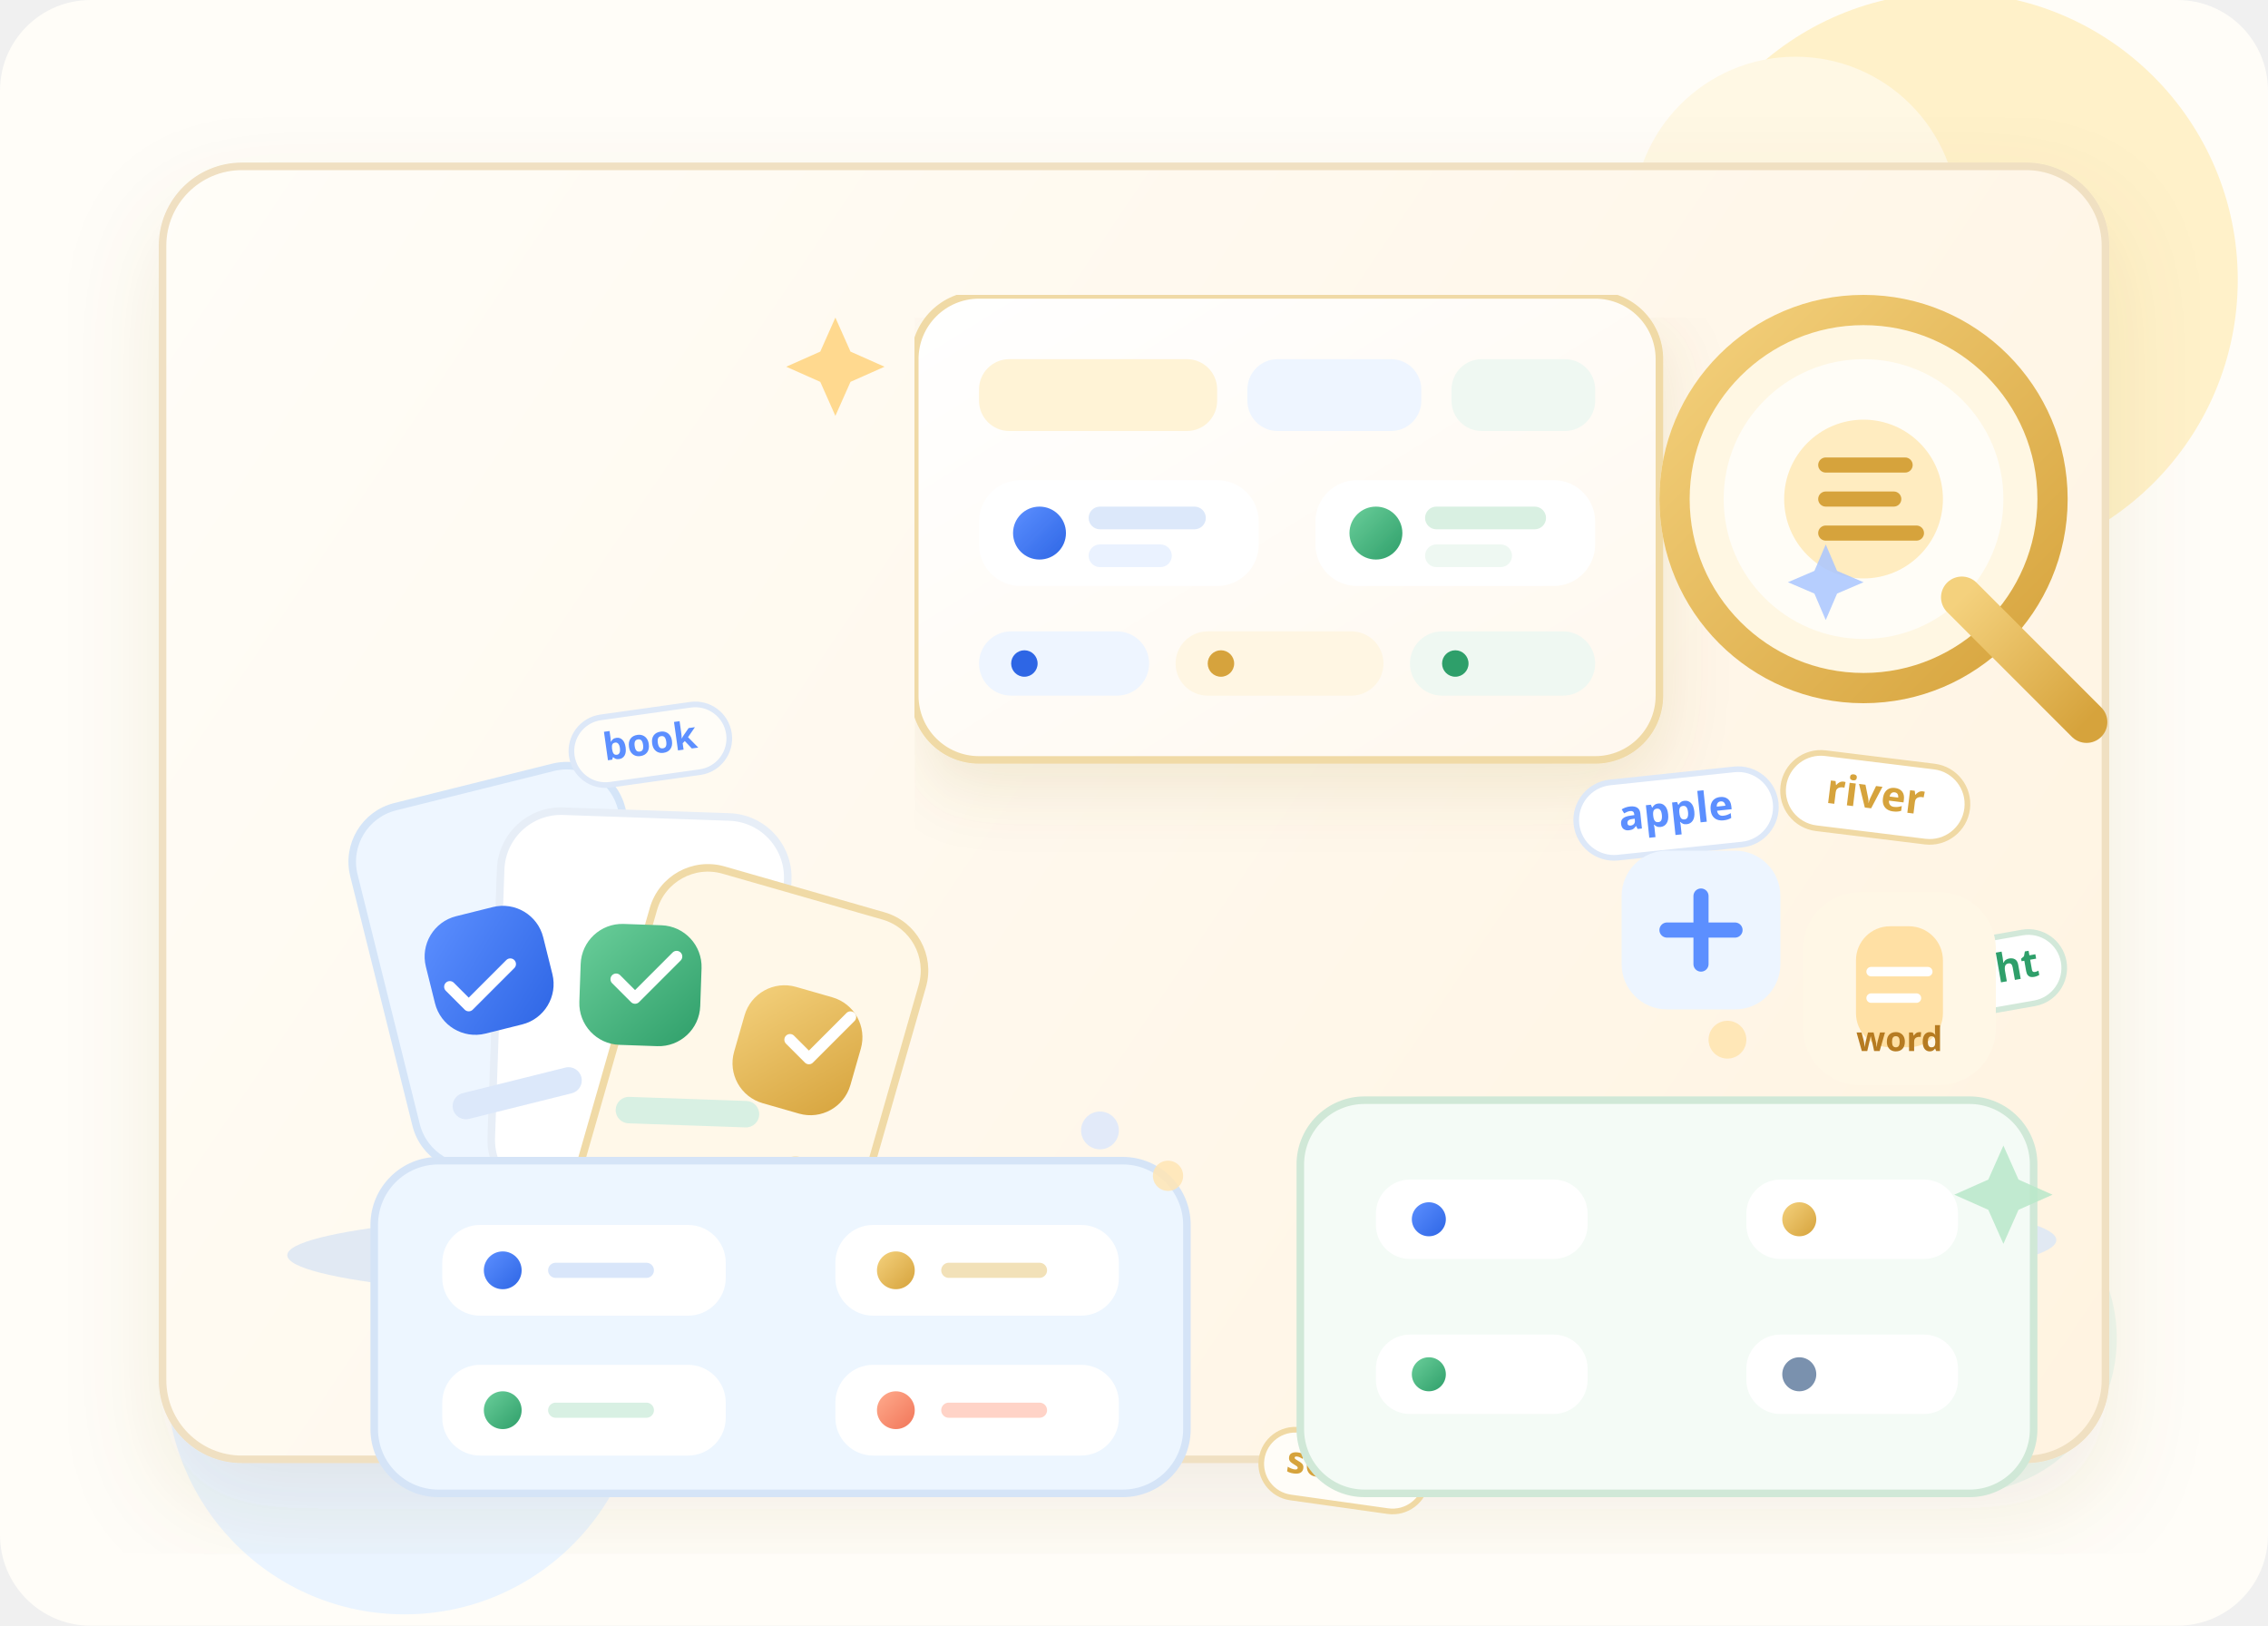
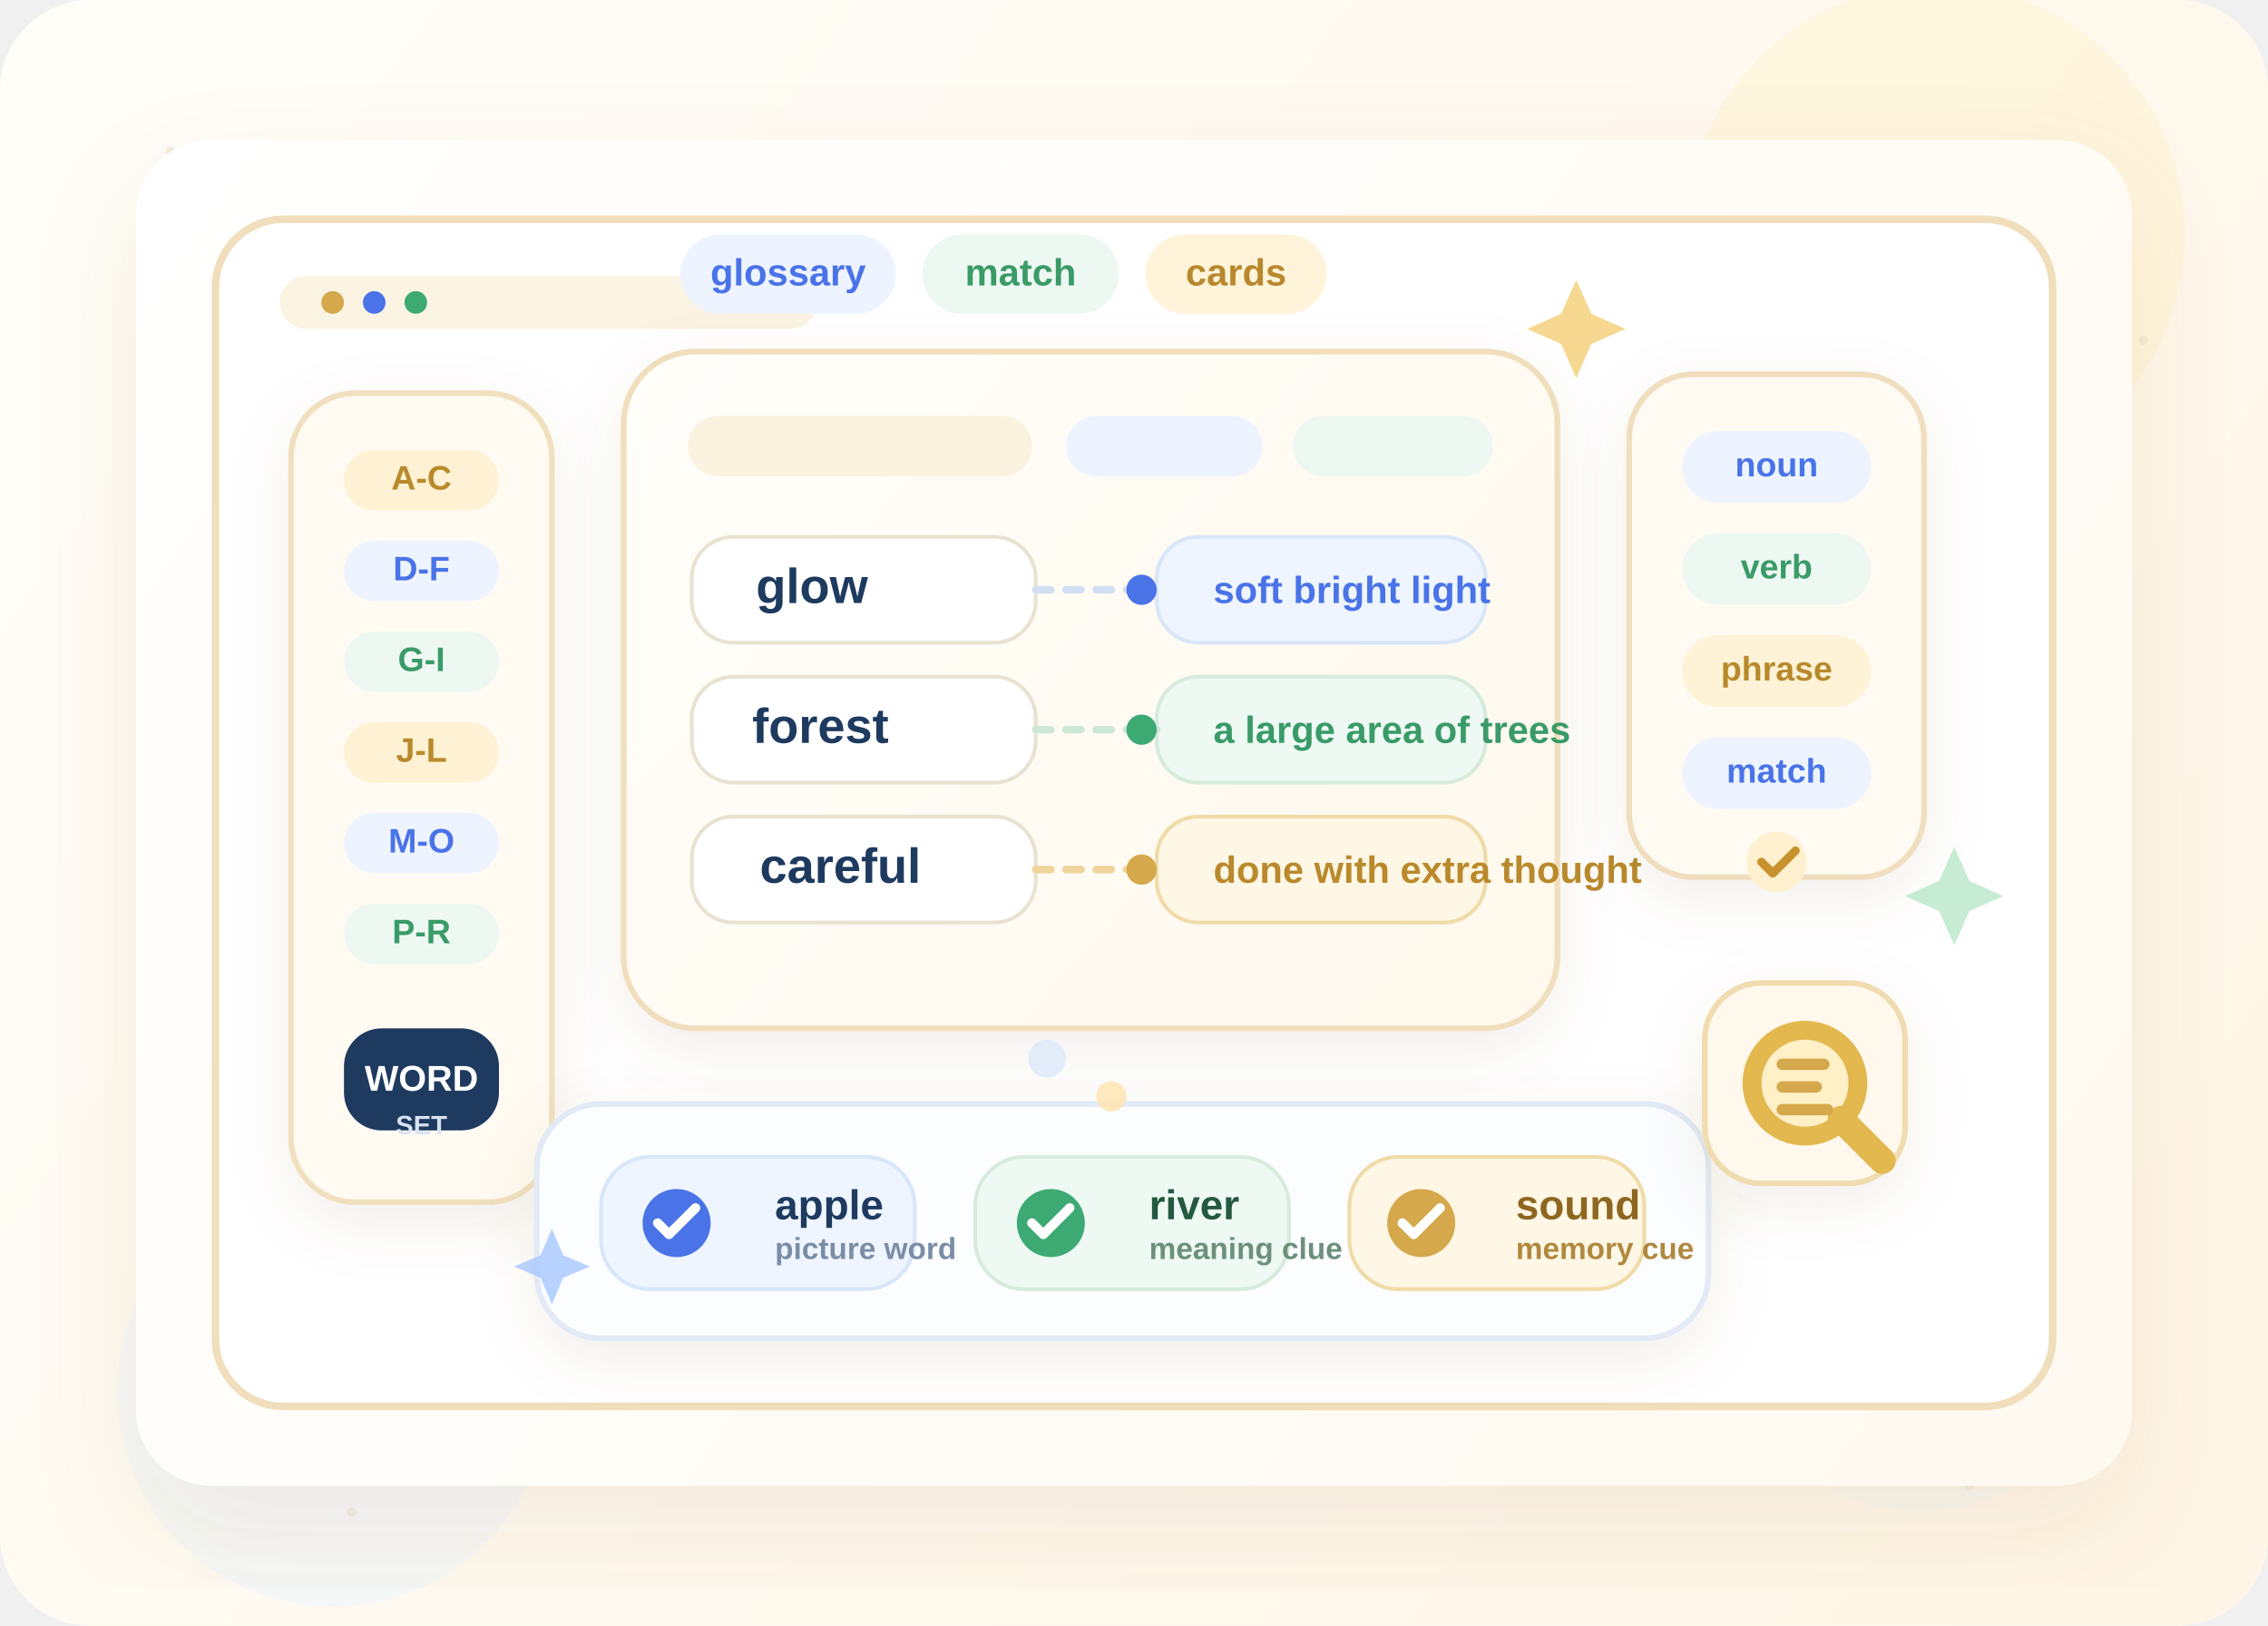
<svg xmlns="http://www.w3.org/2000/svg" width="1200" height="860" viewBox="0 0 1200 860" fill="none">
  <defs>
-     <linearGradient id="bg" x1="88" y1="82" x2="1122" y2="778" gradientUnits="userSpaceOnUse">
+     <linearGradient id="vocab-bg" x1="76" y1="66" x2="1124" y2="792" gradientUnits="userSpaceOnUse">
      <stop stop-color="#FFFDF8" />
-       <stop offset="1" stop-color="#FFF3E0" />
+       <stop offset="1" stop-color="#FFF6E7" />
    </linearGradient>
-     <linearGradient id="panel" x1="0" y1="0" x2="1" y2="1">
+     <linearGradient id="vocab-shell" x1="82" y1="84" x2="1118" y2="780" gradientUnits="userSpaceOnUse">
      <stop stop-color="#FFFFFF" />
-       <stop offset="1" stop-color="#FFF8EE" />
+       <stop offset="1" stop-color="#FFFAF0" />
    </linearGradient>
-     <linearGradient id="blue" x1="0" y1="0" x2="1" y2="1">
-       <stop stop-color="#5C8FFF" />
-       <stop offset="1" stop-color="#2E66E5" />
+     <linearGradient id="vocab-board" x1="312" y1="178" x2="840" y2="646" gradientUnits="userSpaceOnUse">
+       <stop stop-color="#FFFEFA" />
+       <stop offset="1" stop-color="#FFF8EB" />
    </linearGradient>
-     <linearGradient id="green" x1="0" y1="0" x2="1" y2="1">
-       <stop stop-color="#6ACE9A" />
-       <stop offset="1" stop-color="#2F9F6A" />
+     <linearGradient id="vocab-blue" x1="0" y1="0" x2="1" y2="1">
+       <stop stop-color="#EEF5FF" />
+       <stop offset="1" stop-color="#DDEBFF" />
    </linearGradient>
-     <linearGradient id="gold" x1="0" y1="0" x2="1" y2="1">
-       <stop stop-color="#F4D17D" />
-       <stop offset="1" stop-color="#D6A33C" />
+     <linearGradient id="vocab-green" x1="0" y1="0" x2="1" y2="1">
+       <stop stop-color="#EFF9F3" />
+       <stop offset="1" stop-color="#DFF1E5" />
    </linearGradient>
-     <linearGradient id="coral" x1="0" y1="0" x2="1" y2="1">
-       <stop stop-color="#FFAB8D" />
-       <stop offset="1" stop-color="#F17659" />
+     <linearGradient id="vocab-gold" x1="0" y1="0" x2="1" y2="1">
+       <stop stop-color="#FFF5DD" />
+       <stop offset="1" stop-color="#F3DFAC" />
    </linearGradient>
-     <filter id="shell-shadow" x="36" y="38" width="1128" height="784" filterUnits="userSpaceOnUse" color-interpolation-filters="sRGB">
-       <feDropShadow dx="0" dy="24" stdDeviation="26" flood-color="#8E6930" flood-opacity="0.11" />
+     <filter id="vocab-shadow" x="22" y="20" width="1156" height="820" filterUnits="userSpaceOnUse" color-interpolation-filters="sRGB">
+       <feDropShadow dx="0" dy="24" stdDeviation="28" flood-color="#916A34" flood-opacity="0.10" />
    </filter>
-     <filter id="soft-shadow" x="0" y="0" width="1200" height="860" filterUnits="userSpaceOnUse" color-interpolation-filters="sRGB">
-       <feDropShadow dx="0" dy="12" stdDeviation="18" flood-color="#8A6428" flood-opacity="0.12" />
+     <filter id="vocab-soft-shadow" x="0" y="0" width="1200" height="860" filterUnits="userSpaceOnUse" color-interpolation-filters="sRGB">
+       <feDropShadow dx="0" dy="10" stdDeviation="16" flood-color="#7D6133" flood-opacity="0.10" />
    </filter>
  </defs>
-   <rect width="1200" height="860" rx="48" fill="#FFFDF8" />
-   <circle cx="1032" cy="148" r="152" fill="#FFF1C9" />
-   <circle cx="950" cy="116" r="86" fill="#FFF8E4" />
-   <circle cx="214" cy="728" r="126" fill="#EAF4FF" />
-   <circle cx="1038" cy="708" r="82" fill="#EEF8F1" />
-   <g opacity="0.45">
-     <circle cx="138" cy="146" r="3" fill="#F1E2C0" />
-     <circle cx="172" cy="176" r="3" fill="#F7EAD2" />
-     <circle cx="208" cy="146" r="3" fill="#F1E2C0" />
-     <circle cx="1008" cy="168" r="3" fill="#F7EAD2" />
-     <circle cx="1042" cy="138" r="3" fill="#F1E2C0" />
-     <circle cx="1072" cy="168" r="3" fill="#F7EAD2" />
+   <rect width="1200" height="860" rx="48" fill="#FFFCF6" />
+   <rect width="1200" height="860" rx="48" fill="url(#vocab-bg)" />
+   <g opacity="0.42">
+     <circle cx="1024" cy="124" r="132" fill="#FFF0C7" />
+     <circle cx="176" cy="736" r="114" fill="#EAF2FF" />
+     <circle cx="1016" cy="708" r="92" fill="#EEF8F1" />
  </g>
-   <g filter="url(#shell-shadow)">
-     <rect x="86" y="88" width="1028" height="684" rx="42" fill="url(#bg)" />
-     <rect x="86" y="88" width="1028" height="684" rx="42" stroke="#F0E0C2" stroke-width="4" />
+   <g opacity="0.5" fill="#E9DFC6">
+     <circle cx="90" cy="80" r="2.4" />
+     <circle cx="170" cy="114" r="2.4" />
+     <circle cx="254" cy="90" r="2.4" />
+     <circle cx="1098" cy="118" r="2.4" />
+     <circle cx="1134" cy="180" r="2.4" />
+     <circle cx="186" cy="800" r="2.4" />
+     <circle cx="1042" cy="786" r="2.4" />
  </g>
-   <g transform="translate(122 138)">
-     <ellipse cx="254" cy="526" rx="224" ry="24" fill="#E1E9F3" />
-     <ellipse cx="768" cy="518" rx="198" ry="24" fill="#E1E9F3" />
-     <g transform="translate(24 296)">
-       <rect x="34" y="0" width="146" height="196" rx="30" transform="rotate(-14 34 0)" fill="#EEF6FF" />
-       <rect x="34" y="0" width="146" height="196" rx="30" transform="rotate(-14 34 0)" stroke="#D5E5F8" stroke-width="4" />
-       <rect x="120" y="-6" width="152" height="206" rx="32" transform="rotate(2 120 -6)" fill="white" />
-       <rect x="120" y="-6" width="152" height="206" rx="32" transform="rotate(2 120 -6)" stroke="#E7EEF7" stroke-width="4" />
-       <rect x="208" y="18" width="148" height="198" rx="30" transform="rotate(16 208 18)" fill="#FFF8E9" />
-       <rect x="208" y="18" width="148" height="198" rx="30" transform="rotate(16 208 18)" stroke="#F0DAA6" stroke-width="4" />
-       <rect x="74" y="56" width="64" height="64" rx="22" transform="rotate(-14 74 56)" fill="url(#blue)" />
-       <rect x="162" y="54" width="64" height="64" rx="22" transform="rotate(2 162 54)" fill="url(#green)" />
-       <rect x="254" y="82" width="64" height="64" rx="22" transform="rotate(16 254 82)" fill="url(#gold)" />
-       <path d="M92 88L102 98L124 76" stroke="white" stroke-width="6" stroke-linecap="round" stroke-linejoin="round" />
-       <path d="M180 84L190 94L212 72" stroke="white" stroke-width="6" stroke-linecap="round" stroke-linejoin="round" />
-       <path d="M272 116L282 126L304 104" stroke="white" stroke-width="6" stroke-linecap="round" stroke-linejoin="round" />
-       <rect x="92" y="146" width="70" height="14" rx="7" transform="rotate(-14 92 146)" fill="#DCE8FA" />
-       <rect x="180" y="146" width="76" height="14" rx="7" transform="rotate(2 180 146)" fill="#D8F0E3" />
-       <rect x="270" y="176" width="70" height="14" rx="7" transform="rotate(16 270 176)" fill="#F3E2BA" />
+   <g filter="url(#vocab-shadow)">
+     <rect x="72" y="74" width="1056" height="712" rx="40" fill="url(#vocab-shell)" />
+   </g>
+   <rect x="114" y="116" width="972" height="628" rx="36" fill="white" stroke="#F0DEBC" stroke-width="4" />
+   <rect x="148" y="146" width="284" height="28" rx="14" fill="#FBF4E3" />
+   <circle cx="176" cy="160" r="6" fill="#D4A84B" />
+   <circle cx="198" cy="160" r="6" fill="#4A73E8" />
+   <circle cx="220" cy="160" r="6" fill="#3DAA74" />
+   <g filter="url(#vocab-soft-shadow)">
+     <rect x="154" y="208" width="138" height="428" rx="34" fill="#FFFBF2" />
+     <rect x="154" y="208" width="138" height="428" rx="34" stroke="#F1E0BF" stroke-width="3" />
+   </g>
+   <rect x="182" y="238" width="82" height="32" rx="16" fill="#FFF2D4" />
+   <rect x="182" y="286" width="82" height="32" rx="16" fill="#EEF4FF" />
+   <rect x="182" y="334" width="82" height="32" rx="16" fill="#EEF8F2" />
+   <rect x="182" y="382" width="82" height="32" rx="16" fill="#FFF2D4" />
+   <rect x="182" y="430" width="82" height="32" rx="16" fill="#EEF4FF" />
+   <rect x="182" y="478" width="82" height="32" rx="16" fill="#EEF8F2" />
+   <rect x="182" y="544" width="82" height="54" rx="20" fill="#1E3A5F" />
+   <text x="223" y="259" text-anchor="middle" fill="#B98A2C" font-family="'Trebuchet MS', 'Arial Rounded MT Bold', Arial, sans-serif" font-size="18" font-weight="700">A-C</text>
+   <text x="223" y="307" text-anchor="middle" fill="#4A73E8" font-family="'Trebuchet MS', 'Arial Rounded MT Bold', Arial, sans-serif" font-size="18" font-weight="700">D-F</text>
+   <text x="223" y="355" text-anchor="middle" fill="#3A9B68" font-family="'Trebuchet MS', 'Arial Rounded MT Bold', Arial, sans-serif" font-size="18" font-weight="700">G-I</text>
+   <text x="223" y="403" text-anchor="middle" fill="#B98A2C" font-family="'Trebuchet MS', 'Arial Rounded MT Bold', Arial, sans-serif" font-size="18" font-weight="700">J-L</text>
+   <text x="223" y="451" text-anchor="middle" fill="#4A73E8" font-family="'Trebuchet MS', 'Arial Rounded MT Bold', Arial, sans-serif" font-size="18" font-weight="700">M-O</text>
+   <text x="223" y="499" text-anchor="middle" fill="#3A9B68" font-family="'Trebuchet MS', 'Arial Rounded MT Bold', Arial, sans-serif" font-size="18" font-weight="700">P-R</text>
+   <text x="223" y="577" text-anchor="middle" fill="white" font-family="'Trebuchet MS', 'Arial Rounded MT Bold', Arial, sans-serif" font-size="19" font-weight="700">WORD</text>
+   <text x="223" y="600" text-anchor="middle" fill="#D8E3F2" font-family="'Trebuchet MS', Arial, sans-serif" font-size="14" font-weight="700">SET</text>
+   <g filter="url(#vocab-soft-shadow)">
+     <rect x="330" y="186" width="494" height="358" rx="38" fill="url(#vocab-board)" />
+     <rect x="330" y="186" width="494" height="358" rx="38" stroke="#F0DEBD" stroke-width="3" />
+   </g>
+   <rect x="364" y="220" width="182" height="32" rx="16" fill="#FBF3E0" />
+   <rect x="564" y="220" width="104" height="32" rx="16" fill="#EEF4FF" />
+   <rect x="684" y="220" width="106" height="32" rx="16" fill="#EEF8F2" />
+   <rect x="366" y="284" width="182" height="56" rx="22" fill="white" stroke="#E9E2D2" stroke-width="2" />
+   <rect x="366" y="358" width="182" height="56" rx="22" fill="white" stroke="#E9E2D2" stroke-width="2" />
+   <rect x="366" y="432" width="182" height="56" rx="22" fill="white" stroke="#E9E2D2" stroke-width="2" />
+   <rect x="612" y="284" width="174" height="56" rx="22" fill="#EEF5FF" stroke="#D9E6F8" stroke-width="2" />
+   <rect x="612" y="358" width="174" height="56" rx="22" fill="#EEF9F3" stroke="#D7EBDD" stroke-width="2" />
+   <rect x="612" y="432" width="174" height="56" rx="22" fill="#FFF7E5" stroke="#F0DBA8" stroke-width="2" />
+   <text x="400" y="319" fill="#1E3A5F" font-family="'Trebuchet MS', 'Arial Rounded MT Bold', Arial, sans-serif" font-size="26" font-weight="700">glow</text>
+   <text x="398" y="393" fill="#1E3A5F" font-family="'Trebuchet MS', 'Arial Rounded MT Bold', Arial, sans-serif" font-size="26" font-weight="700">forest</text>
+   <text x="402" y="467" fill="#1E3A5F" font-family="'Trebuchet MS', 'Arial Rounded MT Bold', Arial, sans-serif" font-size="26" font-weight="700">careful</text>
+   <text x="642" y="319" fill="#4A73E8" font-family="'Trebuchet MS', Arial, sans-serif" font-size="20" font-weight="700">soft bright light</text>
+   <text x="642" y="393" fill="#3A9B68" font-family="'Trebuchet MS', Arial, sans-serif" font-size="20" font-weight="700">a large area of trees</text>
+   <text x="642" y="467" fill="#B9892C" font-family="'Trebuchet MS', Arial, sans-serif" font-size="20" font-weight="700">done with extra thought</text>
+   <path d="M548 312H598" stroke="#D2DFF2" stroke-width="4" stroke-linecap="round" stroke-dasharray="8 8" />
+   <path d="M548 386C584 386 576 386 612 386" stroke="#CDE7D7" stroke-width="4" stroke-linecap="round" stroke-dasharray="8 8" />
+   <path d="M548 460H598" stroke="#EFD49B" stroke-width="4" stroke-linecap="round" stroke-dasharray="8 8" />
+   <circle cx="604" cy="312" r="8" fill="#4A73E8" />
+   <circle cx="604" cy="386" r="8" fill="#3DAA74" />
+   <circle cx="604" cy="460" r="8" fill="#D4A84B" />
+   <g filter="url(#vocab-soft-shadow)">
+     <rect x="862" y="198" width="156" height="266" rx="34" fill="#FFFBF3" />
+     <rect x="862" y="198" width="156" height="266" rx="34" stroke="#F0DEBF" stroke-width="3" />
+   </g>
+   <rect x="890" y="228" width="100" height="38" rx="19" fill="#EEF4FF" />
+   <rect x="890" y="282" width="100" height="38" rx="19" fill="#EEF8F2" />
+   <rect x="890" y="336" width="100" height="38" rx="19" fill="#FFF3D7" />
+   <rect x="890" y="390" width="100" height="38" rx="19" fill="#EEF4FF" />
+   <text x="940" y="252" text-anchor="middle" fill="#4A73E8" font-family="'Trebuchet MS', 'Arial Rounded MT Bold', Arial, sans-serif" font-size="18" font-weight="700">noun</text>
+   <text x="940" y="306" text-anchor="middle" fill="#3A9B68" font-family="'Trebuchet MS', 'Arial Rounded MT Bold', Arial, sans-serif" font-size="18" font-weight="700">verb</text>
+   <text x="940" y="360" text-anchor="middle" fill="#B8892B" font-family="'Trebuchet MS', 'Arial Rounded MT Bold', Arial, sans-serif" font-size="18" font-weight="700">phrase</text>
+   <text x="940" y="414" text-anchor="middle" fill="#4A73E8" font-family="'Trebuchet MS', 'Arial Rounded MT Bold', Arial, sans-serif" font-size="18" font-weight="700">match</text>
+   <circle cx="940" cy="456" r="16" fill="#FFF1CF" />
+   <path d="M932 456L938 462L950 450" stroke="#C8922E" stroke-width="4.5" stroke-linecap="round" stroke-linejoin="round" />
+   <g filter="url(#vocab-soft-shadow)">
+     <rect x="284" y="584" width="620" height="124" rx="34" fill="#FBFDFF" />
+     <rect x="284" y="584" width="620" height="124" rx="34" stroke="#E1EAF5" stroke-width="3" />
+   </g>
+   <g transform="translate(318 612)">
+     <rect width="166" height="70" rx="26" fill="#EEF5FF" stroke="#D8E6F9" stroke-width="2" />
+     <circle cx="40" cy="35" r="18" fill="#4A73E8" />
+     <path d="M30 35L36 41L50 27" stroke="white" stroke-width="5" stroke-linecap="round" stroke-linejoin="round" />
+     <text x="92" y="33" fill="#1E3A5F" font-family="'Trebuchet MS', 'Arial Rounded MT Bold', Arial, sans-serif" font-size="22" font-weight="700">apple</text>
+     <text x="92" y="54" fill="#7B8DA6" font-family="'Trebuchet MS', Arial, sans-serif" font-size="16" font-weight="700">picture word</text>
+   </g>
+   <g transform="translate(516 612)">
+     <rect width="166" height="70" rx="26" fill="#EEF9F3" stroke="#D7EBDD" stroke-width="2" />
+     <circle cx="40" cy="35" r="18" fill="#3DAA74" />
+     <path d="M30 35L36 41L50 27" stroke="white" stroke-width="5" stroke-linecap="round" stroke-linejoin="round" />
+     <text x="92" y="33" fill="#24593F" font-family="'Trebuchet MS', 'Arial Rounded MT Bold', Arial, sans-serif" font-size="22" font-weight="700">river</text>
+     <text x="92" y="54" fill="#6C907B" font-family="'Trebuchet MS', Arial, sans-serif" font-size="16" font-weight="700">meaning clue</text>
+   </g>
+   <g transform="translate(714 612)">
+     <rect width="156" height="70" rx="26" fill="#FFF7E5" stroke="#F0DBA8" stroke-width="2" />
+     <circle cx="38" cy="35" r="18" fill="#D4A84B" />
+     <path d="M28 35L34 41L48 27" stroke="white" stroke-width="5" stroke-linecap="round" stroke-linejoin="round" />
+     <text x="88" y="33" fill="#8D6620" font-family="'Trebuchet MS', 'Arial Rounded MT Bold', Arial, sans-serif" font-size="22" font-weight="700">sound</text>
+     <text x="88" y="54" fill="#B08940" font-family="'Trebuchet MS', Arial, sans-serif" font-size="16" font-weight="700">memory cue</text>
+   </g>
+   <g filter="url(#vocab-soft-shadow)">
+     <rect x="902" y="520" width="106" height="106" rx="30" fill="#FFF9ED" />
+     <rect x="902" y="520" width="106" height="106" rx="30" stroke="#F0DCB0" stroke-width="3" />
+   </g>
+   <circle cx="955" cy="573" r="28" fill="#FFF0C8" stroke="#E3B84F" stroke-width="10" />
+   <path d="M974 592L996 614" stroke="#E3B84F" stroke-width="14" stroke-linecap="round" />
+   <rect x="940" y="560" width="28" height="6" rx="3" fill="#D4A84B" />
+   <rect x="940" y="572" width="24" height="6" rx="3" fill="#D4A84B" />
+   <rect x="940" y="584" width="30" height="6" rx="3" fill="#D4A84B" />
+   <g font-family="'Trebuchet MS', 'Arial Rounded MT Bold', Arial, sans-serif" font-weight="700">
+     <g transform="translate(360 124)">
+       <rect width="114" height="42" rx="21" fill="#EEF4FF" />
+       <text x="57" y="27" text-anchor="middle" fill="#4A73E8" font-size="20">glossary</text>
    </g>
-     <g filter="url(#soft-shadow)" transform="translate(362 18)">
-       <rect width="394" height="246" rx="34" fill="url(#panel)" />
-       <rect width="394" height="246" rx="34" stroke="#F0DAA6" stroke-width="4" />
-       <rect x="34" y="34" width="126" height="38" rx="16" fill="#FFF3D6" />
-       <rect x="176" y="34" width="92" height="38" rx="16" fill="#EEF5FF" />
-       <rect x="284" y="34" width="76" height="38" rx="16" fill="#EFF8F2" />
-       <rect x="34" y="98" width="148" height="56" rx="22" fill="white" />
-       <rect x="212" y="98" width="148" height="56" rx="22" fill="white" />
-       <circle cx="66" cy="126" r="14" fill="url(#blue)" />
-       <circle cx="244" cy="126" r="14" fill="url(#green)" />
-       <rect x="92" y="112" width="62" height="12" rx="6" fill="#DCE8FA" />
-       <rect x="92" y="132" width="44" height="12" rx="6" fill="#EAF2FF" />
-       <rect x="270" y="112" width="64" height="12" rx="6" fill="#D9F0E2" />
-       <rect x="270" y="132" width="46" height="12" rx="6" fill="#EEF8F2" />
-       <rect x="34" y="178" width="90" height="34" rx="17" fill="#EEF5FF" />
-       <rect x="138" y="178" width="110" height="34" rx="17" fill="#FFF6E3" />
-       <rect x="262" y="178" width="98" height="34" rx="17" fill="#EFF8F2" />
-       <circle cx="58" cy="195" r="7" fill="#2E66E5" />
-       <circle cx="162" cy="195" r="7" fill="#D6A33C" />
-       <circle cx="286" cy="195" r="7" fill="#2F9F6A" />
+     <g transform="translate(488 124)">
+       <rect width="104" height="42" rx="21" fill="#EEF8F2" />
+       <text x="52" y="27" text-anchor="middle" fill="#3A9B68" font-size="20">match</text>
    </g>
-     <g transform="translate(756 18)">
-       <circle cx="108" cy="108" r="108" fill="#FFF7E3" />
-       <circle cx="108" cy="108" r="74" fill="#FFFDF7" />
-       <circle cx="108" cy="108" r="42" fill="#FFECC0" />
-       <circle cx="108" cy="108" r="100" stroke="url(#gold)" stroke-width="16" />
-       <rect x="84" y="86" width="50" height="8" rx="4" fill="#D6A33C" />
-       <rect x="84" y="104" width="44" height="8" rx="4" fill="#D6A33C" />
-       <rect x="84" y="122" width="56" height="8" rx="4" fill="#D6A33C" />
-       <path d="M160 160L226 226" stroke="url(#gold)" stroke-width="22" stroke-linecap="round" />
-     </g>
-     <g font-family="'Trebuchet MS', 'Arial Rounded MT Bold', sans-serif" font-weight="700">
-       <g transform="translate(710 278) rotate(-6)">
-         <rect width="106" height="40" rx="20" fill="white" stroke="#DDE8F8" stroke-width="3" />
-         <text x="53" y="26" text-anchor="middle" fill="#5C8FFF" font-size="22">apple</text>
-       </g>
-       <g transform="translate(824 258) rotate(7)">
-         <rect width="98" height="40" rx="20" fill="white" stroke="#F0D9A4" stroke-width="3" />
-         <text x="49" y="26" text-anchor="middle" fill="#D6A33C" font-size="22">river</text>
-       </g>
-       <g transform="translate(876 368) rotate(-10)">
-         <rect width="92" height="38" rx="19" fill="white" stroke="#D2E8D9" stroke-width="3" />
-         <text x="46" y="24" text-anchor="middle" fill="#2F9F6A" font-size="21">bright</text>
-       </g>
-       <g transform="translate(178 244) rotate(-8)">
-         <rect width="84" height="36" rx="18" fill="#FFFDF8" stroke="#DDE8F8" stroke-width="3" />
-         <text x="42" y="23" text-anchor="middle" fill="#5C8FFF" font-size="20">book</text>
-       </g>
-       <g transform="translate(548 616) rotate(8)">
-         <rect width="88" height="36" rx="18" fill="#FFFDF8" stroke="#F0D9A4" stroke-width="3" />
-         <text x="44" y="23" text-anchor="middle" fill="#D6A33C" font-size="20">sound</text>
-       </g>
-     </g>
-     <g transform="translate(76 476)">
-       <rect width="430" height="176" rx="34" fill="#EDF6FF" />
-       <rect width="430" height="176" rx="34" stroke="#D5E4F7" stroke-width="4" />
-       <rect x="36" y="34" width="150" height="48" rx="20" fill="white" />
-       <rect x="244" y="34" width="150" height="48" rx="20" fill="white" />
-       <rect x="36" y="108" width="150" height="48" rx="20" fill="white" />
-       <rect x="244" y="108" width="150" height="48" rx="20" fill="white" />
-       <circle cx="68" cy="58" r="10" fill="url(#blue)" />
-       <circle cx="276" cy="58" r="10" fill="url(#gold)" />
-       <circle cx="68" cy="132" r="10" fill="url(#green)" />
-       <circle cx="276" cy="132" r="10" fill="url(#coral)" />
-       <path d="M96 58H144" stroke="#D9E6FA" stroke-width="8" stroke-linecap="round" />
-       <path d="M304 58H352" stroke="#F2E1B8" stroke-width="8" stroke-linecap="round" />
-       <path d="M96 132H144" stroke="#D8F0E3" stroke-width="8" stroke-linecap="round" />
-       <path d="M304 132H352" stroke="#FFD3C7" stroke-width="8" stroke-linecap="round" />
-     </g>
-     <g transform="translate(566 444)">
-       <rect width="388" height="208" rx="34" fill="#F4FBF6" />
-       <rect width="388" height="208" rx="34" stroke="#D0E8D7" stroke-width="4" />
-       <rect x="40" y="42" width="112" height="42" rx="18" fill="white" />
-       <rect x="236" y="42" width="112" height="42" rx="18" fill="white" />
-       <rect x="40" y="124" width="112" height="42" rx="18" fill="white" />
-       <rect x="236" y="124" width="112" height="42" rx="18" fill="white" />
-       <circle cx="68" cy="63" r="9" fill="url(#blue)" />
-       <circle cx="264" cy="63" r="9" fill="url(#gold)" />
-       <circle cx="68" cy="145" r="9" fill="url(#green)" />
-       <circle cx="264" cy="145" r="9" fill="#7A91AE" />
-       <path d="M152 63C184 63 194 63 236 63" stroke="url(#gold)" stroke-width="6" stroke-linecap="round" />
-       <path d="M152 145C184 145 194 145 236 145" stroke="url(#gold)" stroke-width="6" stroke-linecap="round" />
-     </g>
-     <g transform="translate(832 334)">
-       <rect width="102" height="102" rx="30" fill="#FFF7E6" />
-       <rect x="28" y="18" width="46" height="64" rx="18" fill="#FFE0A4" />
-       <path d="M36 42H66" stroke="white" stroke-width="5" stroke-linecap="round" />
-       <path d="M36 56H60" stroke="white" stroke-width="5" stroke-linecap="round" />
-       <text x="51" y="84" text-anchor="middle" font-family="'Trebuchet MS', 'Arial Rounded MT Bold', sans-serif" font-weight="700" font-size="18" fill="#B67B21">word</text>
-     </g>
-     <g transform="translate(736 312)">
-       <rect width="84" height="84" rx="24" fill="#EDF5FF" />
-       <path d="M24 42H60" stroke="#5C8FFF" stroke-width="8" stroke-linecap="round" />
-       <path d="M42 24V60" stroke="#5C8FFF" stroke-width="8" stroke-linecap="round" />
-     </g>
-     <g opacity="0.85">
-       <path d="M320 30L328 48L346 56L328 64L320 82L312 64L294 56L312 48L320 30Z" fill="#FFD47E" />
-       <path d="M938 468L946 486L964 494L946 502L938 520L930 502L912 494L930 486L938 468Z" fill="#B8E8C9" />
-       <path d="M844 150L850 164L864 170L850 176L844 190L838 176L824 170L838 164L844 150Z" fill="#A9C5FF" />
-       <circle cx="460" cy="460" r="10" fill="#DDE8FB" />
-       <circle cx="496" cy="484" r="8" fill="#FFE5B4" />
-       <circle cx="792" cy="412" r="10" fill="#FFE4AF" />
+     <g transform="translate(606 124)">
+       <rect width="96" height="42" rx="21" fill="#FFF4DA" />
+       <text x="48" y="27" text-anchor="middle" fill="#B9882D" font-size="20">cards</text>
    </g>
  </g>
+   <g opacity="0.82">
+     <path d="M834 148L842 166L860 174L842 182L834 200L826 182L808 174L826 166L834 148Z" fill="#F4CF79" />
+     <path d="M1034 448L1042 466L1060 474L1042 482L1034 500L1026 482L1008 474L1026 466L1034 448Z" fill="#B9E8CB" />
+     <path d="M292 650L298 664L312 670L298 676L292 690L286 676L272 670L286 664L292 650Z" fill="#A9C8FF" />
+     <circle cx="554" cy="560" r="10" fill="#DDE9FA" />
+     <circle cx="588" cy="580" r="8" fill="#FFE4B0" />
+   </g>
</svg>
